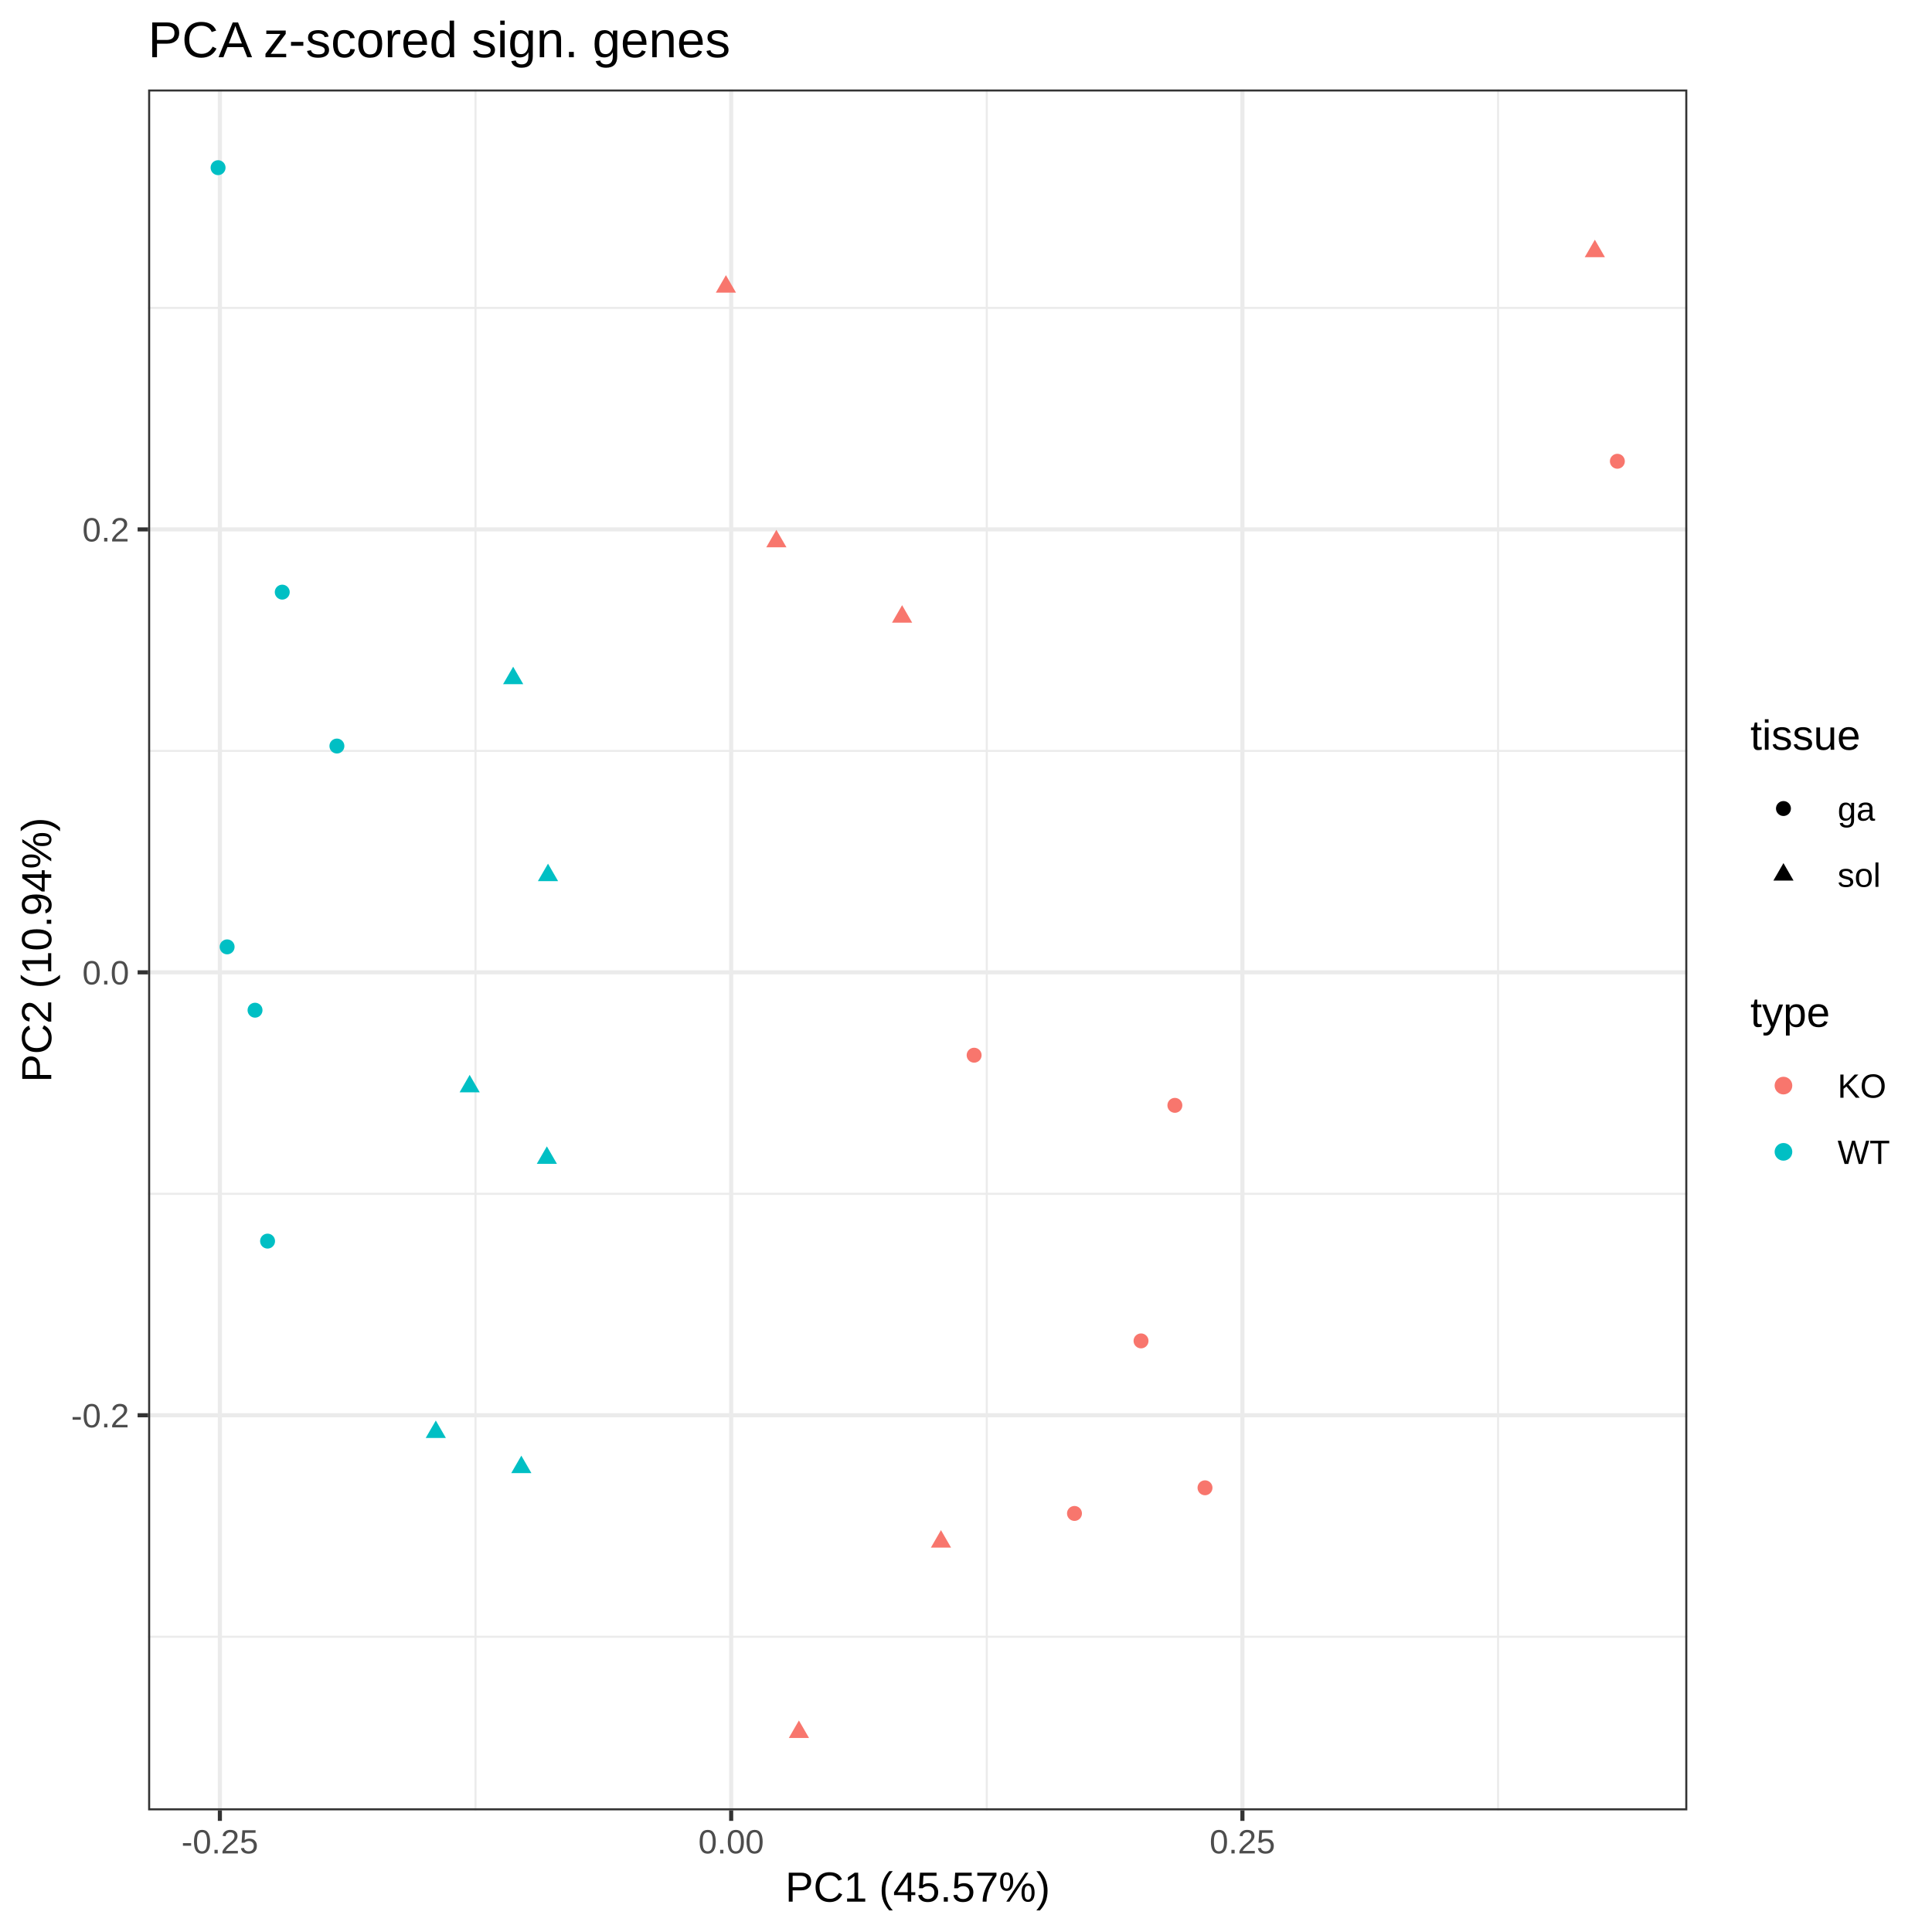
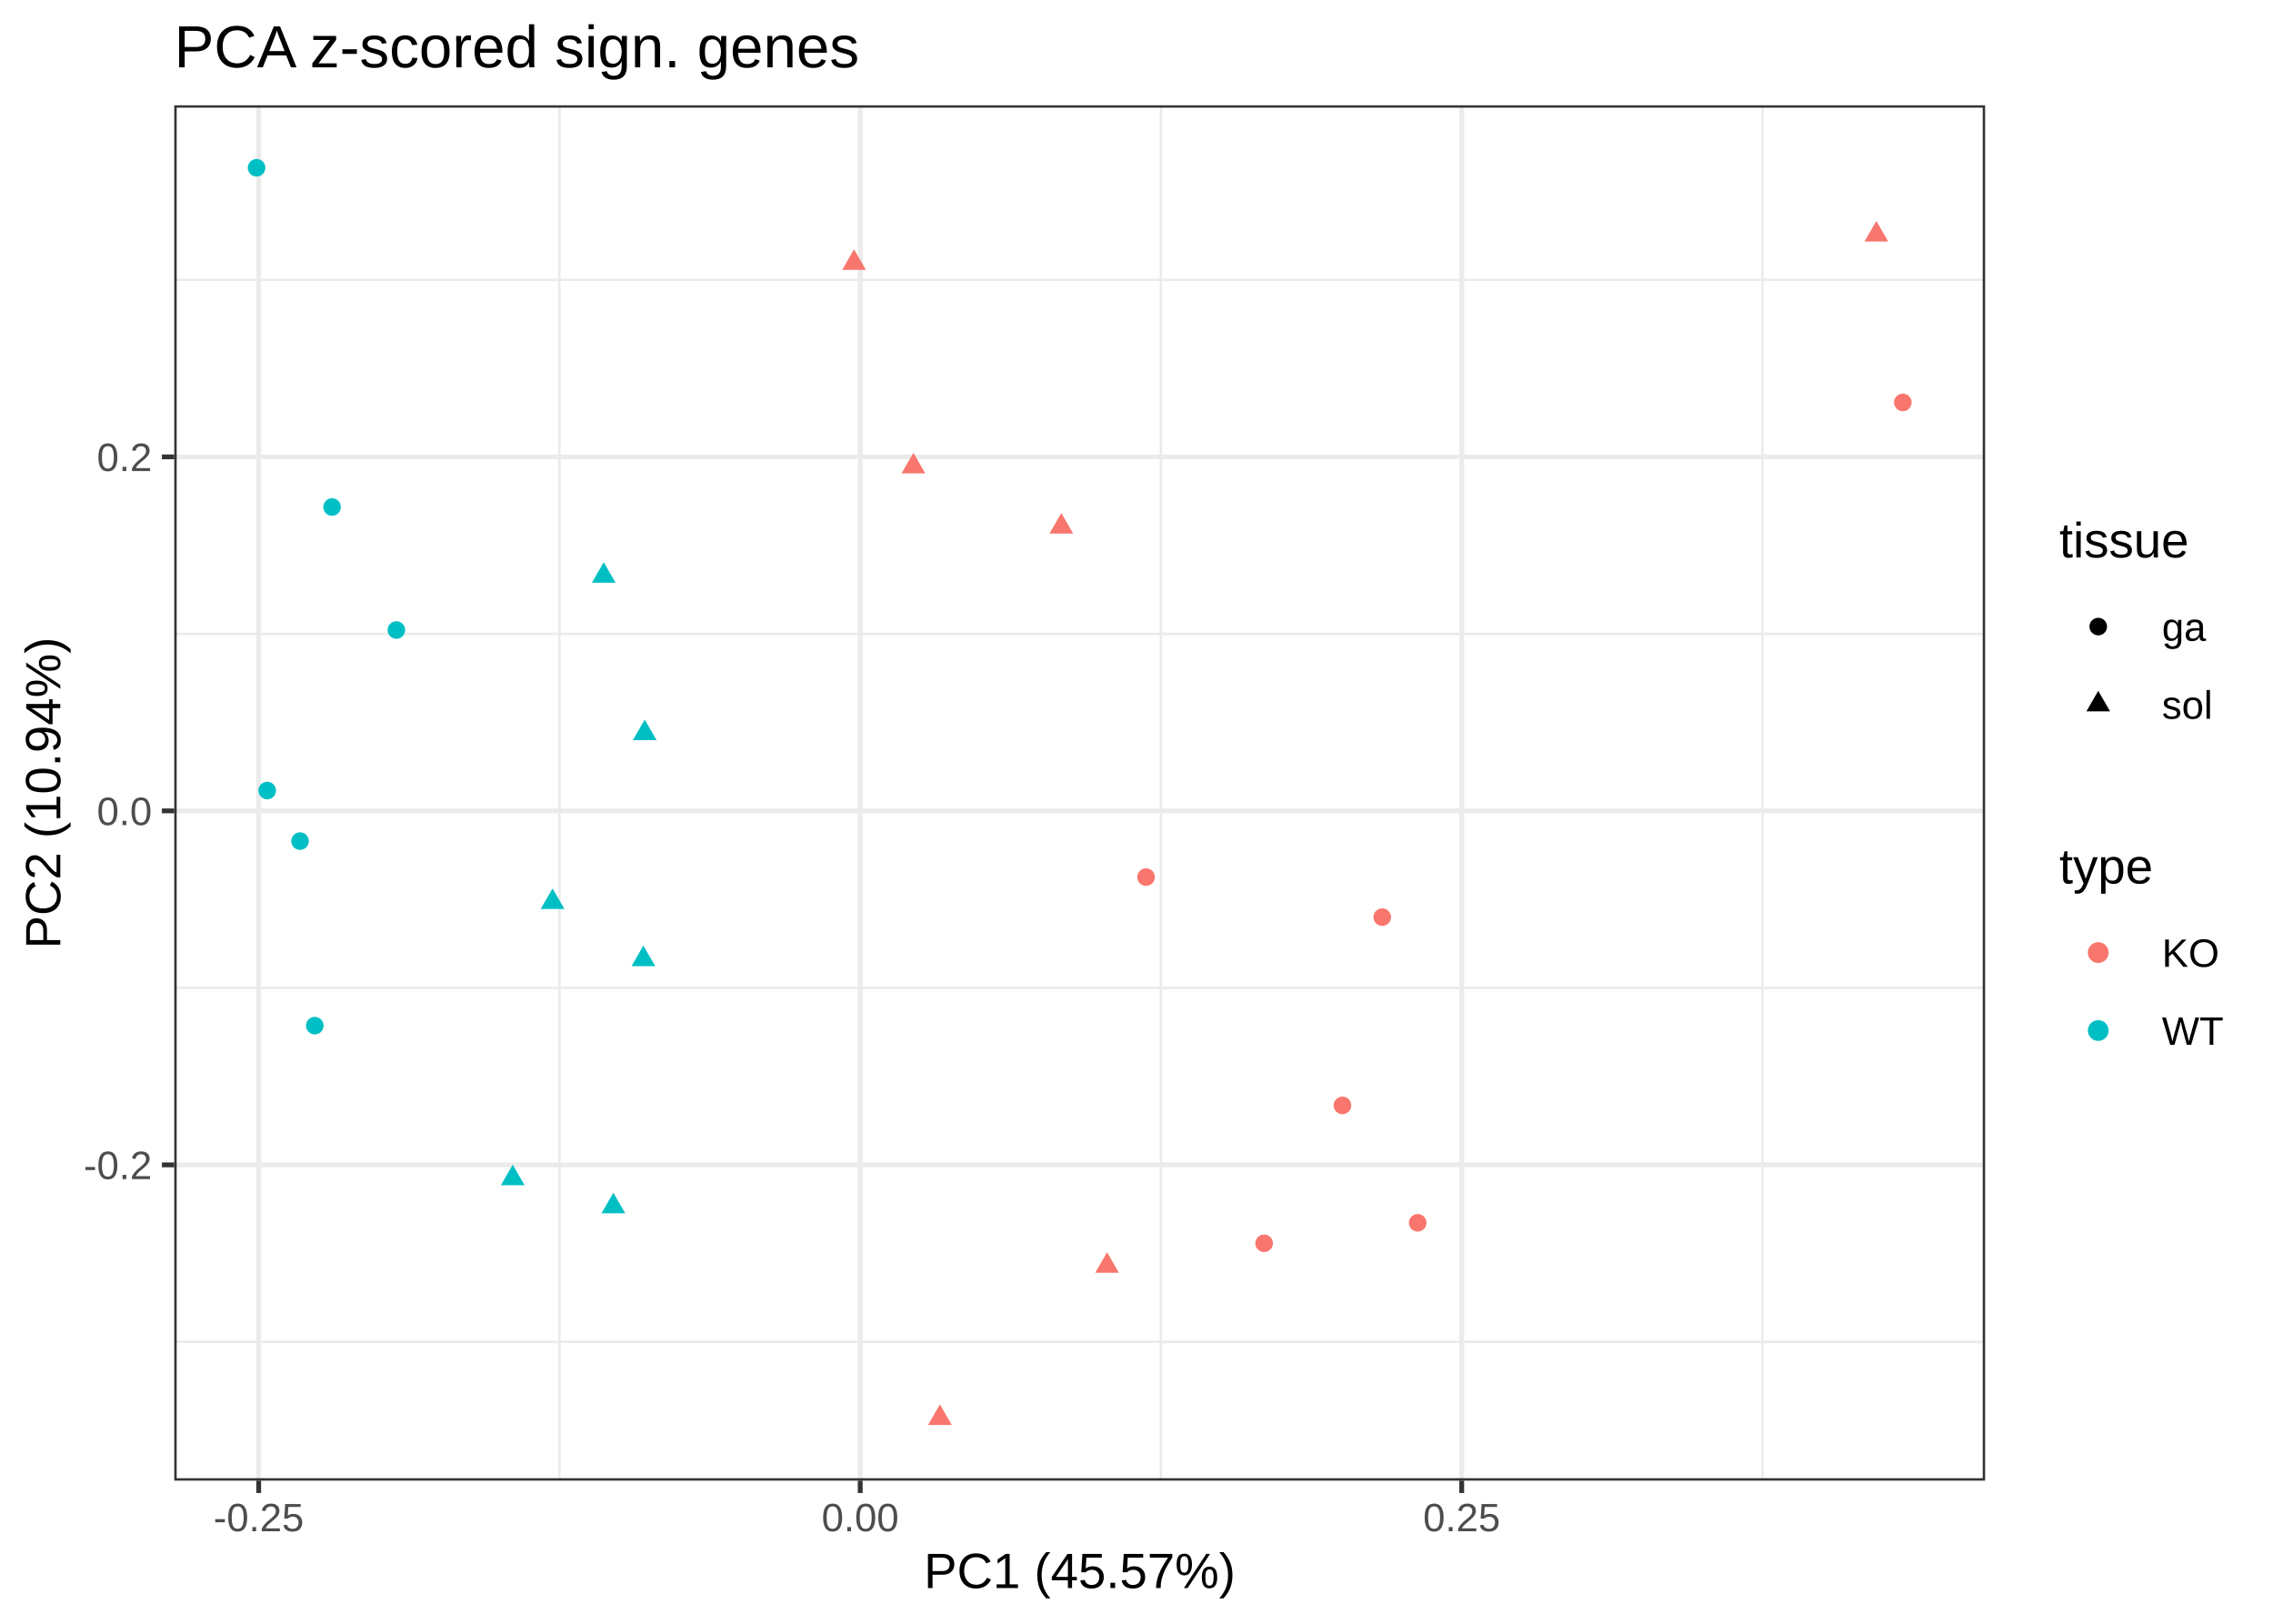
- <svg xmlns="http://www.w3.org/2000/svg" class="svglite" width="504.00pt" height="504.00pt" viewBox="0 0 504.00 504.00">
+ <svg xmlns="http://www.w3.org/2000/svg" class="svglite" width="504.00pt" height="360.00pt" viewBox="0 0 504.00 360.00">
  <defs>
    <style type="text/css">
    .svglite line, .svglite polyline, .svglite polygon, .svglite path, .svglite rect, .svglite circle {
      fill: none;
      stroke: #000000;
      stroke-linecap: round;
      stroke-linejoin: round;
      stroke-miterlimit: 10.00;
    }
    .svglite text {
      white-space: pre;
    }
  </style>
  </defs>
  <rect width="100%" height="100%" style="stroke: none; fill: #FFFFFF;" />
  <defs>
-     <clipPath id="cpMC4wMHw1MDQuMDB8MC4wMHw1MDQuMDA=">
-       <rect x="0.00" y="0.00" width="504.00" height="504.00" />
+     <clipPath id="cpMC4wMHw1MDQuMDB8MC4wMHwzNjAuMDA=">
+       <rect x="0.00" y="0.00" width="504.00" height="360.00" />
    </clipPath>
  </defs>
-   <g clip-path="url(#cpMC4wMHw1MDQuMDB8MC4wMHw1MDQuMDA=)">
-     <rect x="0.00" y="-0" width="504.00" height="504.00" style="stroke-width: 1.07; stroke: #FFFFFF; fill: #FFFFFF;" />
+   <g clip-path="url(#cpMC4wMHw1MDQuMDB8MC4wMHwzNjAuMDA=)">
+     <rect x="0.00" y="0.00" width="504.00" height="360.00" style="stroke-width: 1.07; stroke: #FFFFFF; fill: #FFFFFF;" />
  </g>
  <defs>
-     <clipPath id="cpMzguNjR8NDQwLjE3fDIzLjM0fDQ3Mi4yNw==">
-       <rect x="38.64" y="23.34" width="401.53" height="448.93" />
+     <clipPath id="cpMzguNjR8NDQwLjE3fDIzLjM0fDMyOC4yNw==">
+       <rect x="38.64" y="23.34" width="401.53" height="304.93" />
    </clipPath>
  </defs>
-   <g clip-path="url(#cpMzguNjR8NDQwLjE3fDIzLjM0fDQ3Mi4yNw==)">
-     <rect x="38.64" y="23.34" width="401.53" height="448.93" style="stroke-width: 1.07; stroke: none; fill: #FFFFFF;" />
-     <polyline points="38.64,426.98 440.17,426.98 " style="stroke-width: 0.53; stroke: #EBEBEB; stroke-linecap: butt;" />
-     <polyline points="38.64,311.43 440.17,311.43 " style="stroke-width: 0.53; stroke: #EBEBEB; stroke-linecap: butt;" />
-     <polyline points="38.64,195.88 440.17,195.88 " style="stroke-width: 0.53; stroke: #EBEBEB; stroke-linecap: butt;" />
-     <polyline points="38.64,80.32 440.17,80.32 " style="stroke-width: 0.53; stroke: #EBEBEB; stroke-linecap: butt;" />
-     <polyline points="124.05,472.27 124.05,23.34 " style="stroke-width: 0.53; stroke: #EBEBEB; stroke-linecap: butt;" />
-     <polyline points="257.42,472.27 257.42,23.34 " style="stroke-width: 0.53; stroke: #EBEBEB; stroke-linecap: butt;" />
-     <polyline points="390.80,472.27 390.80,23.34 " style="stroke-width: 0.53; stroke: #EBEBEB; stroke-linecap: butt;" />
-     <polyline points="38.64,369.20 440.17,369.20 " style="stroke-width: 1.07; stroke: #EBEBEB; stroke-linecap: butt;" />
-     <polyline points="38.64,253.65 440.17,253.65 " style="stroke-width: 1.07; stroke: #EBEBEB; stroke-linecap: butt;" />
-     <polyline points="38.64,138.10 440.17,138.10 " style="stroke-width: 1.07; stroke: #EBEBEB; stroke-linecap: butt;" />
-     <polyline points="57.36,472.27 57.36,23.34 " style="stroke-width: 1.07; stroke: #EBEBEB; stroke-linecap: butt;" />
-     <polyline points="190.74,472.27 190.74,23.34 " style="stroke-width: 1.07; stroke: #EBEBEB; stroke-linecap: butt;" />
-     <polyline points="324.11,472.27 324.11,23.34 " style="stroke-width: 1.07; stroke: #EBEBEB; stroke-linecap: butt;" />
-     <circle cx="87.89" cy="194.62" r="1.95" style="stroke-width: 0.71; stroke: none; fill: #00BFC4;" />
-     <circle cx="69.80" cy="323.77" r="1.95" style="stroke-width: 0.71; stroke: none; fill: #00BFC4;" />
-     <circle cx="66.53" cy="263.53" r="1.95" style="stroke-width: 0.71; stroke: none; fill: #00BFC4;" />
-     <circle cx="56.89" cy="43.74" r="1.95" style="stroke-width: 0.71; stroke: none; fill: #00BFC4;" />
-     <circle cx="73.63" cy="154.47" r="1.95" style="stroke-width: 0.71; stroke: none; fill: #00BFC4;" />
-     <circle cx="59.25" cy="247.01" r="1.95" style="stroke-width: 0.71; stroke: none; fill: #00BFC4;" />
-     <circle cx="306.49" cy="288.35" r="1.95" style="stroke-width: 0.71; stroke: none; fill: #F8766D;" />
-     <circle cx="280.30" cy="394.81" r="1.95" style="stroke-width: 0.71; stroke: none; fill: #F8766D;" />
-     <circle cx="314.35" cy="388.12" r="1.95" style="stroke-width: 0.71; stroke: none; fill: #F8766D;" />
-     <circle cx="297.66" cy="349.80" r="1.95" style="stroke-width: 0.71; stroke: none; fill: #F8766D;" />
-     <circle cx="254.12" cy="275.27" r="1.95" style="stroke-width: 0.71; stroke: none; fill: #F8766D;" />
-     <circle cx="421.92" cy="120.33" r="1.95" style="stroke-width: 0.71; stroke: none; fill: #F8766D;" />
-     <polygon points="113.69,370.57 116.32,375.13 111.05,375.13 " style="stroke-width: 0.71; stroke: none; fill: #00BFC4;" />
-     <polygon points="122.52,280.40 125.15,284.96 119.89,284.96 " style="stroke-width: 0.71; stroke: none; fill: #00BFC4;" />
-     <polygon points="133.87,173.92 136.50,178.48 131.24,178.48 " style="stroke-width: 0.71; stroke: none; fill: #00BFC4;" />
-     <polygon points="142.66,299.05 145.29,303.61 140.03,303.61 " style="stroke-width: 0.71; stroke: none; fill: #00BFC4;" />
-     <polygon points="142.96,225.30 145.59,229.86 140.32,229.86 " style="stroke-width: 0.71; stroke: none; fill: #00BFC4;" />
-     <polygon points="136.00,379.73 138.63,384.29 133.37,384.29 " style="stroke-width: 0.71; stroke: none; fill: #00BFC4;" />
-     <polygon points="189.37,71.78 192.00,76.34 186.74,76.34 " style="stroke-width: 0.71; stroke: none; fill: #F8766D;" />
-     <polygon points="416.05,62.53 418.68,67.09 413.41,67.09 " style="stroke-width: 0.71; stroke: none; fill: #F8766D;" />
-     <polygon points="245.47,399.16 248.10,403.72 242.84,403.72 " style="stroke-width: 0.71; stroke: none; fill: #F8766D;" />
-     <polygon points="202.53,138.21 205.16,142.77 199.90,142.77 " style="stroke-width: 0.71; stroke: none; fill: #F8766D;" />
-     <polygon points="235.33,157.87 237.96,162.43 232.70,162.43 " style="stroke-width: 0.71; stroke: none; fill: #F8766D;" />
-     <polygon points="208.41,448.82 211.05,453.38 205.78,453.38 " style="stroke-width: 0.71; stroke: none; fill: #F8766D;" />
-     <rect x="38.64" y="23.34" width="401.53" height="448.93" style="stroke-width: 1.07; stroke: #333333;" />
+   <g clip-path="url(#cpMzguNjR8NDQwLjE3fDIzLjM0fDMyOC4yNw==)">
+     <rect x="38.64" y="23.34" width="401.53" height="304.93" style="stroke-width: 1.07; stroke: none; fill: #FFFFFF;" />
+     <polyline points="38.64,297.51 440.17,297.51 " style="stroke-width: 0.53; stroke: #EBEBEB; stroke-linecap: butt;" />
+     <polyline points="38.64,219.02 440.17,219.02 " style="stroke-width: 0.53; stroke: #EBEBEB; stroke-linecap: butt;" />
+     <polyline points="38.64,140.53 440.17,140.53 " style="stroke-width: 0.53; stroke: #EBEBEB; stroke-linecap: butt;" />
+     <polyline points="38.64,62.04 440.17,62.04 " style="stroke-width: 0.53; stroke: #EBEBEB; stroke-linecap: butt;" />
+     <polyline points="124.05,328.27 124.05,23.34 " style="stroke-width: 0.53; stroke: #EBEBEB; stroke-linecap: butt;" />
+     <polyline points="257.42,328.27 257.42,23.34 " style="stroke-width: 0.53; stroke: #EBEBEB; stroke-linecap: butt;" />
+     <polyline points="390.80,328.27 390.80,23.34 " style="stroke-width: 0.53; stroke: #EBEBEB; stroke-linecap: butt;" />
+     <polyline points="38.64,258.26 440.17,258.26 " style="stroke-width: 1.07; stroke: #EBEBEB; stroke-linecap: butt;" />
+     <polyline points="38.64,179.78 440.17,179.78 " style="stroke-width: 1.07; stroke: #EBEBEB; stroke-linecap: butt;" />
+     <polyline points="38.64,101.29 440.17,101.29 " style="stroke-width: 1.07; stroke: #EBEBEB; stroke-linecap: butt;" />
+     <polyline points="57.36,328.27 57.36,23.34 " style="stroke-width: 1.07; stroke: #EBEBEB; stroke-linecap: butt;" />
+     <polyline points="190.74,328.27 190.74,23.34 " style="stroke-width: 1.07; stroke: #EBEBEB; stroke-linecap: butt;" />
+     <polyline points="324.11,328.27 324.11,23.34 " style="stroke-width: 1.07; stroke: #EBEBEB; stroke-linecap: butt;" />
+     <circle cx="87.89" cy="139.68" r="1.95" style="stroke-width: 0.71; stroke: none; fill: #00BFC4;" />
+     <circle cx="69.80" cy="227.40" r="1.95" style="stroke-width: 0.71; stroke: none; fill: #00BFC4;" />
+     <circle cx="66.53" cy="186.48" r="1.95" style="stroke-width: 0.71; stroke: none; fill: #00BFC4;" />
+     <circle cx="56.89" cy="37.20" r="1.95" style="stroke-width: 0.71; stroke: none; fill: #00BFC4;" />
+     <circle cx="73.63" cy="112.41" r="1.95" style="stroke-width: 0.71; stroke: none; fill: #00BFC4;" />
+     <circle cx="59.25" cy="175.27" r="1.95" style="stroke-width: 0.71; stroke: none; fill: #00BFC4;" />
+     <circle cx="306.49" cy="203.34" r="1.95" style="stroke-width: 0.71; stroke: none; fill: #F8766D;" />
+     <circle cx="280.30" cy="275.65" r="1.95" style="stroke-width: 0.71; stroke: none; fill: #F8766D;" />
+     <circle cx="314.35" cy="271.11" r="1.95" style="stroke-width: 0.71; stroke: none; fill: #F8766D;" />
+     <circle cx="297.66" cy="245.08" r="1.95" style="stroke-width: 0.71; stroke: none; fill: #F8766D;" />
+     <circle cx="254.12" cy="194.46" r="1.95" style="stroke-width: 0.71; stroke: none; fill: #F8766D;" />
+     <circle cx="421.92" cy="89.22" r="1.95" style="stroke-width: 0.71; stroke: none; fill: #F8766D;" />
+     <polygon points="113.69,258.22 116.32,262.78 111.05,262.78 " style="stroke-width: 0.71; stroke: none; fill: #00BFC4;" />
+     <polygon points="122.52,196.97 125.15,201.53 119.89,201.53 " style="stroke-width: 0.71; stroke: none; fill: #00BFC4;" />
+     <polygon points="133.87,124.64 136.50,129.20 131.24,129.20 " style="stroke-width: 0.71; stroke: none; fill: #00BFC4;" />
+     <polygon points="142.66,209.64 145.29,214.20 140.03,214.20 " style="stroke-width: 0.71; stroke: none; fill: #00BFC4;" />
+     <polygon points="142.96,159.54 145.59,164.10 140.32,164.10 " style="stroke-width: 0.71; stroke: none; fill: #00BFC4;" />
+     <polygon points="136.00,264.44 138.63,269.00 133.37,269.00 " style="stroke-width: 0.71; stroke: none; fill: #00BFC4;" />
+     <polygon points="189.37,55.27 192.00,59.83 186.74,59.83 " style="stroke-width: 0.71; stroke: none; fill: #F8766D;" />
+     <polygon points="416.05,48.99 418.68,53.55 413.41,53.55 " style="stroke-width: 0.71; stroke: none; fill: #F8766D;" />
+     <polygon points="245.47,277.63 248.10,282.19 242.84,282.19 " style="stroke-width: 0.71; stroke: none; fill: #F8766D;" />
+     <polygon points="202.53,100.39 205.16,104.95 199.90,104.95 " style="stroke-width: 0.71; stroke: none; fill: #F8766D;" />
+     <polygon points="235.33,113.74 237.96,118.30 232.70,118.30 " style="stroke-width: 0.71; stroke: none; fill: #F8766D;" />
+     <polygon points="208.41,311.37 211.05,315.93 205.78,315.93 " style="stroke-width: 0.71; stroke: none; fill: #F8766D;" />
+     <rect x="38.64" y="23.34" width="401.53" height="304.93" style="stroke-width: 1.07; stroke: #333333;" />
  </g>
-   <g clip-path="url(#cpMC4wMHw1MDQuMDB8MC4wMHw1MDQuMDA=)">
-     <text x="33.71" y="372.36" text-anchor="end" style="font-size: 8.80px;fill: #4D4D4D; font-family: &quot;Arial&quot;;" textLength="15.16px" lengthAdjust="spacingAndGlyphs">-0.2</text>
-     <text x="33.71" y="256.81" text-anchor="end" style="font-size: 8.80px;fill: #4D4D4D; font-family: &quot;Arial&quot;;" textLength="12.23px" lengthAdjust="spacingAndGlyphs">0.0</text>
-     <text x="33.71" y="141.25" text-anchor="end" style="font-size: 8.80px;fill: #4D4D4D; font-family: &quot;Arial&quot;;" textLength="12.23px" lengthAdjust="spacingAndGlyphs">0.2</text>
-     <polyline points="35.90,369.20 38.64,369.20 " style="stroke-width: 1.07; stroke: #333333; stroke-linecap: butt;" />
-     <polyline points="35.90,253.65 38.64,253.65 " style="stroke-width: 1.07; stroke: #333333; stroke-linecap: butt;" />
-     <polyline points="35.90,138.10 38.64,138.10 " style="stroke-width: 1.07; stroke: #333333; stroke-linecap: butt;" />
-     <polyline points="57.36,475.01 57.36,472.27 " style="stroke-width: 1.07; stroke: #333333; stroke-linecap: butt;" />
-     <polyline points="190.74,475.01 190.74,472.27 " style="stroke-width: 1.07; stroke: #333333; stroke-linecap: butt;" />
-     <polyline points="324.11,475.01 324.11,472.27 " style="stroke-width: 1.07; stroke: #333333; stroke-linecap: butt;" />
-     <text x="57.36" y="483.50" text-anchor="middle" style="font-size: 8.80px;fill: #4D4D4D; font-family: &quot;Arial&quot;;" textLength="20.06px" lengthAdjust="spacingAndGlyphs">-0.25</text>
-     <text x="190.74" y="483.50" text-anchor="middle" style="font-size: 8.80px;fill: #4D4D4D; font-family: &quot;Arial&quot;;" textLength="17.13px" lengthAdjust="spacingAndGlyphs">0.00</text>
-     <text x="324.11" y="483.50" text-anchor="middle" style="font-size: 8.80px;fill: #4D4D4D; font-family: &quot;Arial&quot;;" textLength="17.13px" lengthAdjust="spacingAndGlyphs">0.25</text>
-     <text x="239.40" y="496.09" text-anchor="middle" style="font-size: 11.00px; font-family: &quot;Arial&quot;;" textLength="69.09px" lengthAdjust="spacingAndGlyphs">PC1 (45.57%)</text>
-     <text transform="translate(13.37,247.80) rotate(-90)" text-anchor="middle" style="font-size: 11.00px; font-family: &quot;Arial&quot;;" textLength="69.09px" lengthAdjust="spacingAndGlyphs">PC2 (10.94%)</text>
-     <rect x="451.13" y="181.00" width="44.96" height="61.32" style="stroke-width: 1.07; stroke: none; fill: #FFFFFF;" />
-     <text x="456.61" y="195.59" style="font-size: 11.00px; font-family: &quot;Arial&quot;;" textLength="28.74px" lengthAdjust="spacingAndGlyphs">tissue</text>
-     <rect x="456.61" y="202.28" width="17.28" height="17.28" style="stroke-width: 1.07; stroke: none; fill: #FFFFFF;" />
-     <circle cx="465.25" cy="210.92" r="1.95" style="stroke-width: 0.71; stroke: none; fill: #000000;" />
-     <rect x="456.61" y="219.56" width="17.28" height="17.28" style="stroke-width: 1.07; stroke: none; fill: #FFFFFF;" />
-     <polygon points="465.25,225.16 467.88,229.72 462.62,229.72 " style="stroke-width: 0.71; stroke: none; fill: #000000;" />
-     <text x="479.37" y="214.08" style="font-size: 8.80px; font-family: &quot;Arial&quot;;" textLength="9.79px" lengthAdjust="spacingAndGlyphs">ga</text>
-     <text x="479.37" y="231.36" style="font-size: 8.80px; font-family: &quot;Arial&quot;;" textLength="11.25px" lengthAdjust="spacingAndGlyphs">sol</text>
-     <rect x="451.13" y="253.28" width="47.39" height="61.32" style="stroke-width: 1.07; stroke: none; fill: #FFFFFF;" />
-     <text x="456.61" y="267.87" style="font-size: 11.00px; font-family: &quot;Arial&quot;;" textLength="20.79px" lengthAdjust="spacingAndGlyphs">type</text>
-     <rect x="456.61" y="274.56" width="17.28" height="17.28" style="stroke-width: 1.07; stroke: none; fill: #FFFFFF;" />
-     <circle cx="465.25" cy="283.20" r="1.95" style="stroke-width: 0.71; stroke: #F8766D; fill: #F8766D;" />
-     <rect x="456.61" y="291.84" width="17.28" height="17.28" style="stroke-width: 1.07; stroke: none; fill: #FFFFFF;" />
-     <circle cx="465.25" cy="300.48" r="1.95" style="stroke-width: 0.71; stroke: #00BFC4; fill: #00BFC4;" />
-     <text x="479.37" y="286.36" style="font-size: 8.80px; font-family: &quot;Arial&quot;;" textLength="12.71px" lengthAdjust="spacingAndGlyphs">KO</text>
-     <text x="479.37" y="303.64" style="font-size: 8.80px; font-family: &quot;Arial&quot;;" textLength="13.67px" lengthAdjust="spacingAndGlyphs">WT</text>
+   <g clip-path="url(#cpMC4wMHw1MDQuMDB8MC4wMHwzNjAuMDA=)">
+     <text x="33.71" y="261.42" text-anchor="end" style="font-size: 8.80px;fill: #4D4D4D; font-family: &quot;Arial&quot;;" textLength="15.16px" lengthAdjust="spacingAndGlyphs">-0.2</text>
+     <text x="33.71" y="182.93" text-anchor="end" style="font-size: 8.80px;fill: #4D4D4D; font-family: &quot;Arial&quot;;" textLength="12.23px" lengthAdjust="spacingAndGlyphs">0.0</text>
+     <text x="33.71" y="104.44" text-anchor="end" style="font-size: 8.80px;fill: #4D4D4D; font-family: &quot;Arial&quot;;" textLength="12.23px" lengthAdjust="spacingAndGlyphs">0.2</text>
+     <polyline points="35.90,258.26 38.64,258.26 " style="stroke-width: 1.07; stroke: #333333; stroke-linecap: butt;" />
+     <polyline points="35.90,179.78 38.64,179.78 " style="stroke-width: 1.07; stroke: #333333; stroke-linecap: butt;" />
+     <polyline points="35.90,101.29 38.64,101.29 " style="stroke-width: 1.07; stroke: #333333; stroke-linecap: butt;" />
+     <polyline points="57.36,331.01 57.36,328.27 " style="stroke-width: 1.07; stroke: #333333; stroke-linecap: butt;" />
+     <polyline points="190.74,331.01 190.74,328.27 " style="stroke-width: 1.07; stroke: #333333; stroke-linecap: butt;" />
+     <polyline points="324.11,331.01 324.11,328.27 " style="stroke-width: 1.07; stroke: #333333; stroke-linecap: butt;" />
+     <text x="57.36" y="339.50" text-anchor="middle" style="font-size: 8.80px;fill: #4D4D4D; font-family: &quot;Arial&quot;;" textLength="20.06px" lengthAdjust="spacingAndGlyphs">-0.25</text>
+     <text x="190.74" y="339.50" text-anchor="middle" style="font-size: 8.80px;fill: #4D4D4D; font-family: &quot;Arial&quot;;" textLength="17.13px" lengthAdjust="spacingAndGlyphs">0.00</text>
+     <text x="324.11" y="339.50" text-anchor="middle" style="font-size: 8.80px;fill: #4D4D4D; font-family: &quot;Arial&quot;;" textLength="17.13px" lengthAdjust="spacingAndGlyphs">0.25</text>
+     <text x="239.40" y="352.09" text-anchor="middle" style="font-size: 11.00px; font-family: &quot;Arial&quot;;" textLength="69.09px" lengthAdjust="spacingAndGlyphs">PC1 (45.57%)</text>
+     <text transform="translate(13.37,175.80) rotate(-90)" text-anchor="middle" style="font-size: 11.00px; font-family: &quot;Arial&quot;;" textLength="69.09px" lengthAdjust="spacingAndGlyphs">PC2 (10.94%)</text>
+     <rect x="451.13" y="109.00" width="44.96" height="61.32" style="stroke-width: 1.07; stroke: none; fill: #FFFFFF;" />
+     <text x="456.61" y="123.59" style="font-size: 11.00px; font-family: &quot;Arial&quot;;" textLength="28.74px" lengthAdjust="spacingAndGlyphs">tissue</text>
+     <rect x="456.61" y="130.28" width="17.28" height="17.28" style="stroke-width: 1.07; stroke: none; fill: #FFFFFF;" />
+     <circle cx="465.25" cy="138.92" r="1.95" style="stroke-width: 0.71; stroke: none; fill: #000000;" />
+     <rect x="456.61" y="147.56" width="17.28" height="17.28" style="stroke-width: 1.07; stroke: none; fill: #FFFFFF;" />
+     <polygon points="465.25,153.16 467.88,157.72 462.62,157.72 " style="stroke-width: 0.71; stroke: none; fill: #000000;" />
+     <text x="479.37" y="142.08" style="font-size: 8.80px; font-family: &quot;Arial&quot;;" textLength="9.79px" lengthAdjust="spacingAndGlyphs">ga</text>
+     <text x="479.37" y="159.36" style="font-size: 8.80px; font-family: &quot;Arial&quot;;" textLength="11.25px" lengthAdjust="spacingAndGlyphs">sol</text>
+     <rect x="451.13" y="181.28" width="47.39" height="61.32" style="stroke-width: 1.07; stroke: none; fill: #FFFFFF;" />
+     <text x="456.61" y="195.87" style="font-size: 11.00px; font-family: &quot;Arial&quot;;" textLength="20.79px" lengthAdjust="spacingAndGlyphs">type</text>
+     <rect x="456.61" y="202.56" width="17.28" height="17.28" style="stroke-width: 1.07; stroke: none; fill: #FFFFFF;" />
+     <circle cx="465.25" cy="211.20" r="1.95" style="stroke-width: 0.71; stroke: #F8766D; fill: #F8766D;" />
+     <rect x="456.61" y="219.84" width="17.28" height="17.28" style="stroke-width: 1.07; stroke: none; fill: #FFFFFF;" />
+     <circle cx="465.25" cy="228.48" r="1.95" style="stroke-width: 0.71; stroke: #00BFC4; fill: #00BFC4;" />
+     <text x="479.37" y="214.36" style="font-size: 8.80px; font-family: &quot;Arial&quot;;" textLength="12.71px" lengthAdjust="spacingAndGlyphs">KO</text>
+     <text x="479.37" y="231.64" style="font-size: 8.80px; font-family: &quot;Arial&quot;;" textLength="13.67px" lengthAdjust="spacingAndGlyphs">WT</text>
    <text x="38.64" y="14.94" style="font-size: 13.20px; font-family: &quot;Arial&quot;;" textLength="152.50px" lengthAdjust="spacingAndGlyphs">PCA z-scored sign. genes</text>
  </g>
</svg>
